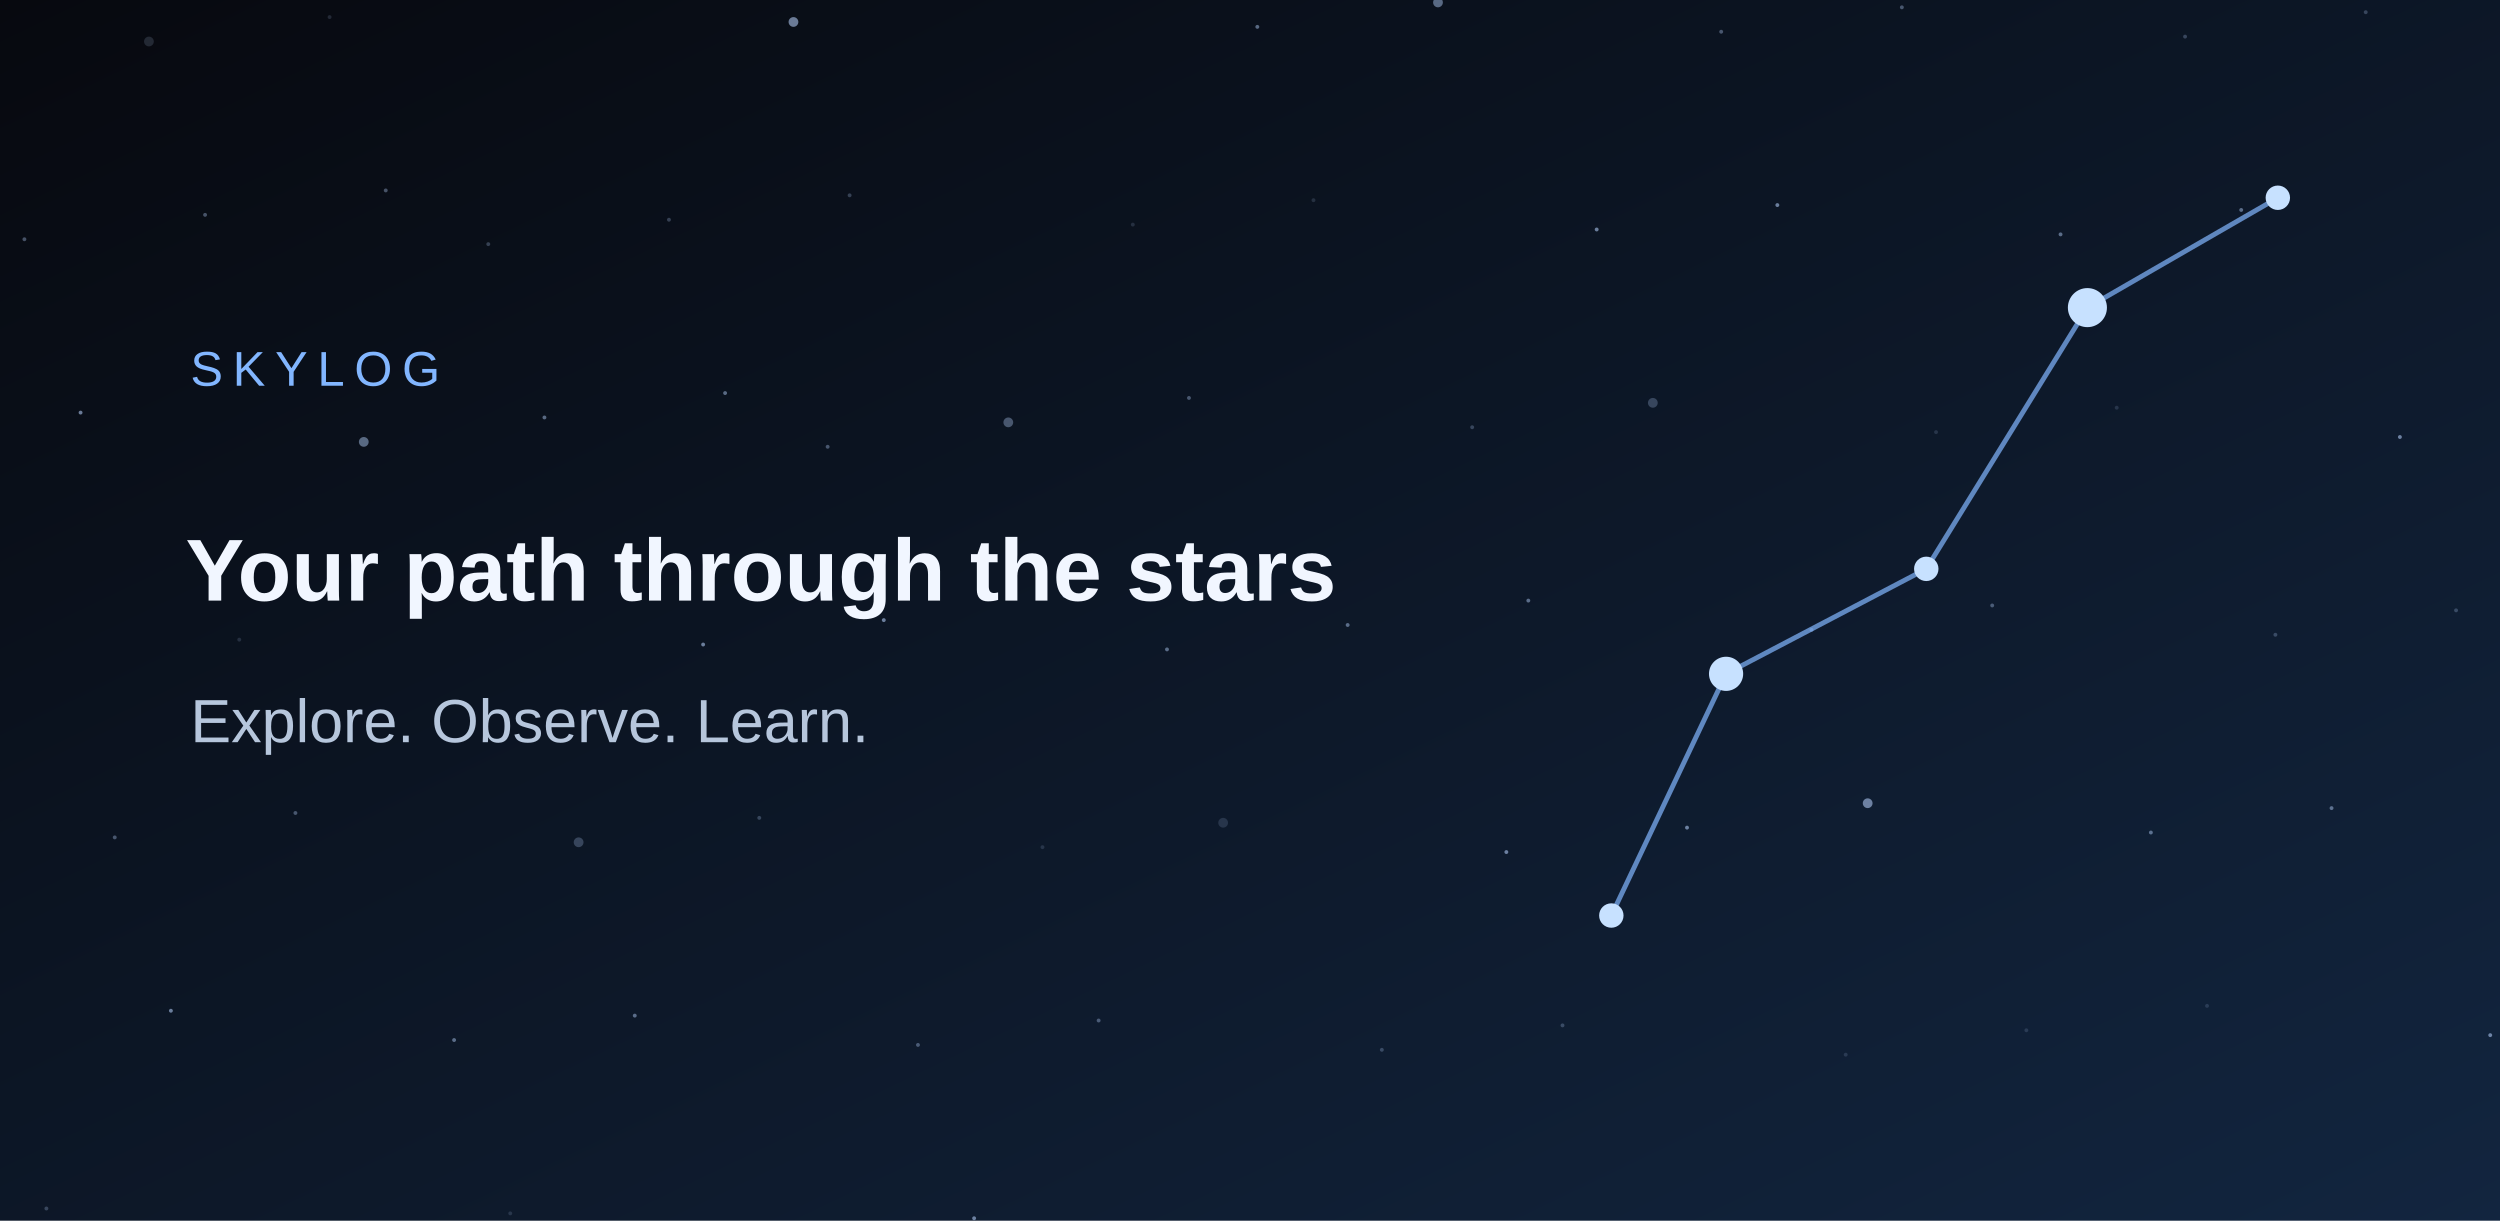
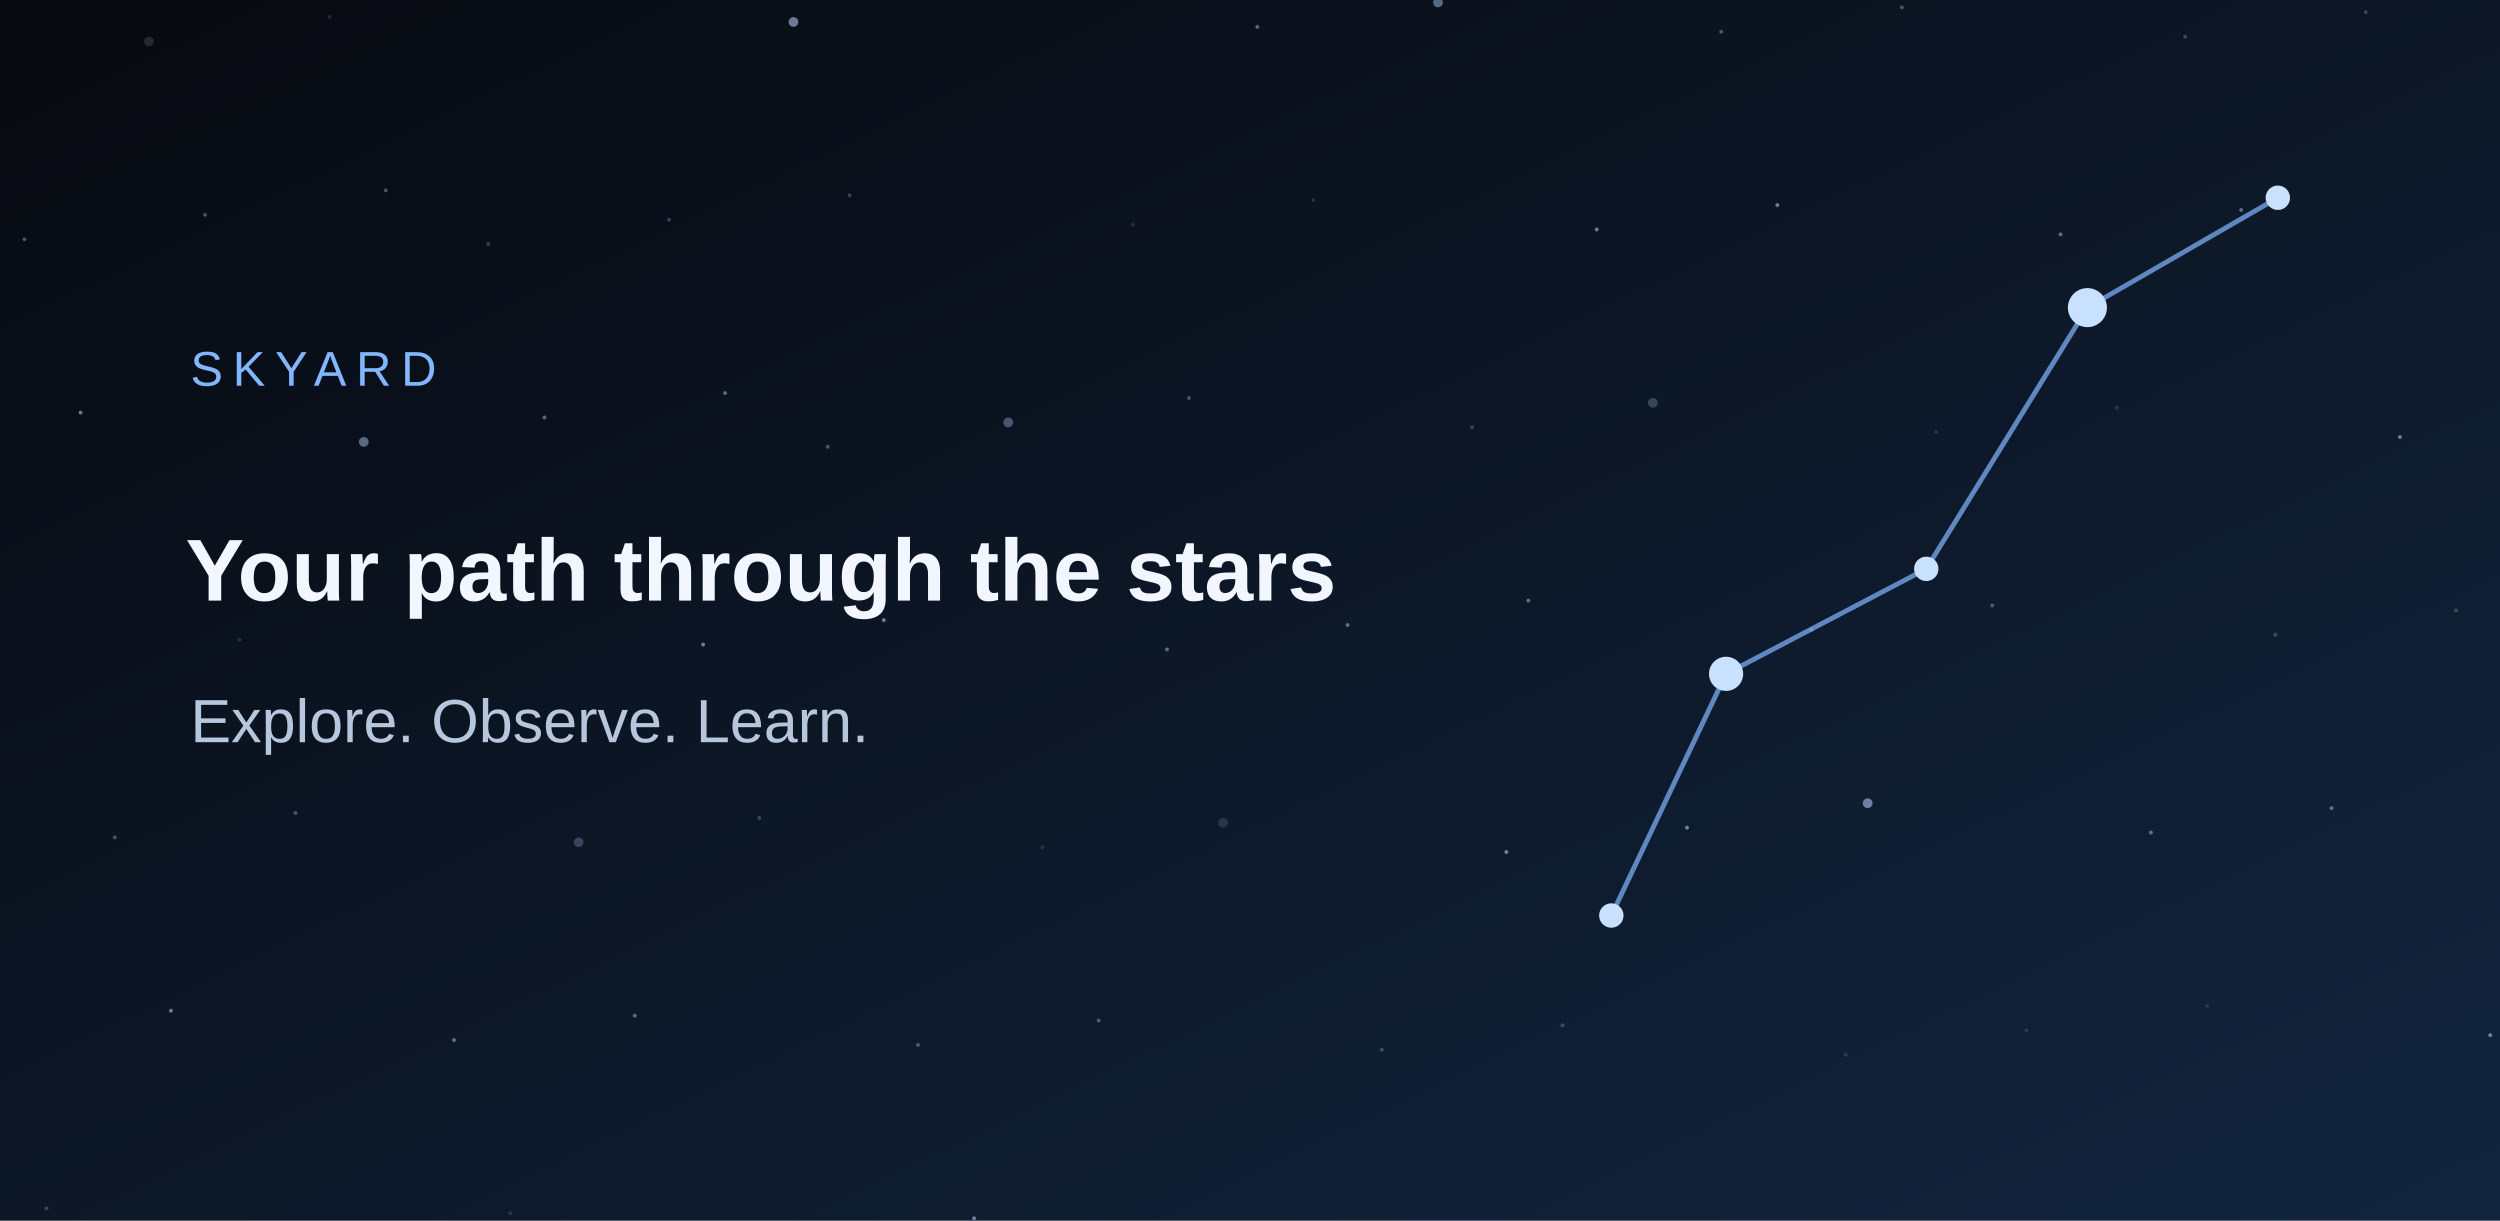
<svg xmlns="http://www.w3.org/2000/svg" width="1024" height="500">
  <defs>
    <linearGradient id="g" x2="1" y2="1">
      <stop stop-color="#07090f" />
      <stop offset="1" stop-color="#12253f" />
    </linearGradient>
  </defs>
  <rect width="1024" height="500" fill="url(#g)" />
  <circle cx="61" cy="17" r="2" fill="#b9d4ff" opacity="0.15" />
  <circle cx="200" cy="100" r="0.8" fill="#b9d4ff" opacity="0.25" />
  <circle cx="339" cy="183" r="0.8" fill="#b9d4ff" opacity="0.35" />
  <circle cx="478" cy="266" r="0.8" fill="#b9d4ff" opacity="0.45" />
  <circle cx="617" cy="349" r="0.8" fill="#b9d4ff" opacity="0.55" />
  <circle cx="756" cy="432" r="0.8" fill="#b9d4ff" opacity="0.15" />
  <circle cx="895" cy="15" r="0.8" fill="#b9d4ff" opacity="0.25" />
  <circle cx="10" cy="98" r="0.8" fill="#b9d4ff" opacity="0.35" />
  <circle cx="149" cy="181" r="2" fill="#b9d4ff" opacity="0.45" />
  <circle cx="288" cy="264" r="0.8" fill="#b9d4ff" opacity="0.55" />
  <circle cx="427" cy="347" r="0.8" fill="#b9d4ff" opacity="0.15" />
  <circle cx="566" cy="430" r="0.8" fill="#b9d4ff" opacity="0.25" />
  <circle cx="705" cy="13" r="0.8" fill="#b9d4ff" opacity="0.35" />
  <circle cx="844" cy="96" r="0.8" fill="#b9d4ff" opacity="0.45" />
  <circle cx="983" cy="179" r="0.8" fill="#b9d4ff" opacity="0.55" />
  <circle cx="98" cy="262" r="0.8" fill="#b9d4ff" opacity="0.15" />
  <circle cx="237" cy="345" r="2" fill="#b9d4ff" opacity="0.25" />
  <circle cx="376" cy="428" r="0.8" fill="#b9d4ff" opacity="0.35" />
  <circle cx="515" cy="11" r="0.8" fill="#b9d4ff" opacity="0.45" />
  <circle cx="654" cy="94" r="0.8" fill="#b9d4ff" opacity="0.55" />
  <circle cx="793" cy="177" r="0.8" fill="#b9d4ff" opacity="0.15" />
  <circle cx="932" cy="260" r="0.8" fill="#b9d4ff" opacity="0.25" />
  <circle cx="47" cy="343" r="0.8" fill="#b9d4ff" opacity="0.35" />
  <circle cx="186" cy="426" r="0.8" fill="#b9d4ff" opacity="0.45" />
  <circle cx="325" cy="9" r="2" fill="#b9d4ff" opacity="0.55" />
  <circle cx="464" cy="92" r="0.8" fill="#b9d4ff" opacity="0.15" />
  <circle cx="603" cy="175" r="0.8" fill="#b9d4ff" opacity="0.25" />
  <circle cx="742" cy="258" r="0.8" fill="#b9d4ff" opacity="0.35" />
  <circle cx="881" cy="341" r="0.8" fill="#b9d4ff" opacity="0.45" />
  <circle cx="1020" cy="424" r="0.8" fill="#b9d4ff" opacity="0.55" />
  <circle cx="135" cy="7" r="0.8" fill="#b9d4ff" opacity="0.15" />
  <circle cx="274" cy="90" r="0.8" fill="#b9d4ff" opacity="0.25" />
  <circle cx="413" cy="173" r="2" fill="#b9d4ff" opacity="0.35" />
  <circle cx="552" cy="256" r="0.8" fill="#b9d4ff" opacity="0.45" />
  <circle cx="691" cy="339" r="0.8" fill="#b9d4ff" opacity="0.55" />
  <circle cx="830" cy="422" r="0.8" fill="#b9d4ff" opacity="0.15" />
  <circle cx="969" cy="5" r="0.8" fill="#b9d4ff" opacity="0.25" />
  <circle cx="84" cy="88" r="0.8" fill="#b9d4ff" opacity="0.35" />
  <circle cx="223" cy="171" r="0.8" fill="#b9d4ff" opacity="0.45" />
  <circle cx="362" cy="254" r="0.8" fill="#b9d4ff" opacity="0.55" />
  <circle cx="501" cy="337" r="2" fill="#b9d4ff" opacity="0.15" />
  <circle cx="640" cy="420" r="0.8" fill="#b9d4ff" opacity="0.25" />
  <circle cx="779" cy="3" r="0.8" fill="#b9d4ff" opacity="0.35" />
  <circle cx="918" cy="86" r="0.8" fill="#b9d4ff" opacity="0.45" />
  <circle cx="33" cy="169" r="0.8" fill="#b9d4ff" opacity="0.55" />
  <circle cx="172" cy="252" r="0.8" fill="#b9d4ff" opacity="0.15" />
  <circle cx="311" cy="335" r="0.8" fill="#b9d4ff" opacity="0.25" />
  <circle cx="450" cy="418" r="0.8" fill="#b9d4ff" opacity="0.35" />
  <circle cx="589" cy="1" r="2" fill="#b9d4ff" opacity="0.45" />
  <circle cx="728" cy="84" r="0.8" fill="#b9d4ff" opacity="0.55" />
  <circle cx="867" cy="167" r="0.8" fill="#b9d4ff" opacity="0.15" />
  <circle cx="1006" cy="250" r="0.8" fill="#b9d4ff" opacity="0.25" />
  <circle cx="121" cy="333" r="0.8" fill="#b9d4ff" opacity="0.35" />
  <circle cx="260" cy="416" r="0.8" fill="#b9d4ff" opacity="0.45" />
  <circle cx="399" cy="499" r="0.8" fill="#b9d4ff" opacity="0.55" />
  <circle cx="538" cy="82" r="0.8" fill="#b9d4ff" opacity="0.15" />
  <circle cx="677" cy="165" r="2" fill="#b9d4ff" opacity="0.25" />
  <circle cx="816" cy="248" r="0.8" fill="#b9d4ff" opacity="0.35" />
  <circle cx="955" cy="331" r="0.8" fill="#b9d4ff" opacity="0.45" />
  <circle cx="70" cy="414" r="0.8" fill="#b9d4ff" opacity="0.55" />
  <circle cx="209" cy="497" r="0.8" fill="#b9d4ff" opacity="0.15" />
  <circle cx="348" cy="80" r="0.8" fill="#b9d4ff" opacity="0.25" />
  <circle cx="487" cy="163" r="0.8" fill="#b9d4ff" opacity="0.35" />
  <circle cx="626" cy="246" r="0.8" fill="#b9d4ff" opacity="0.45" />
  <circle cx="765" cy="329" r="2" fill="#b9d4ff" opacity="0.55" />
  <circle cx="904" cy="412" r="0.8" fill="#b9d4ff" opacity="0.15" />
  <circle cx="19" cy="495" r="0.8" fill="#b9d4ff" opacity="0.25" />
  <circle cx="158" cy="78" r="0.8" fill="#b9d4ff" opacity="0.35" />
  <circle cx="297" cy="161" r="0.8" fill="#b9d4ff" opacity="0.45" />
  <circle cx="436" cy="244" r="0.8" fill="#b9d4ff" opacity="0.55" />
  <path d="M660 375 707 276 789 233 855 126 933 81" fill="none" stroke="#82b6ff" stroke-width="2" opacity=".7" />
  <g fill="#c7e1ff">
    <circle cx="660" cy="375" r="5" />
    <circle cx="707" cy="276" r="7" />
    <circle cx="789" cy="233" r="5" />
    <circle cx="855" cy="126" r="8" />
    <circle cx="933" cy="81" r="5" />
  </g>
  <g font-family="Malgun Gothic,Arial,sans-serif">
-     <text x="78" y="158" font-size="20" letter-spacing="4" fill="#82b6ff">SKYLOG</text>
+     <text x="78" y="158" font-size="20" letter-spacing="4" fill="#82b6ff">SKYARD</text>
    <text x="76" y="246" font-size="36" font-weight="700" fill="#f1f6ff">Your path through the stars</text>
    <text x="78" y="304" font-size="25" fill="#b6c6dc">Explore. Observe. Learn.</text>
  </g>
</svg>
